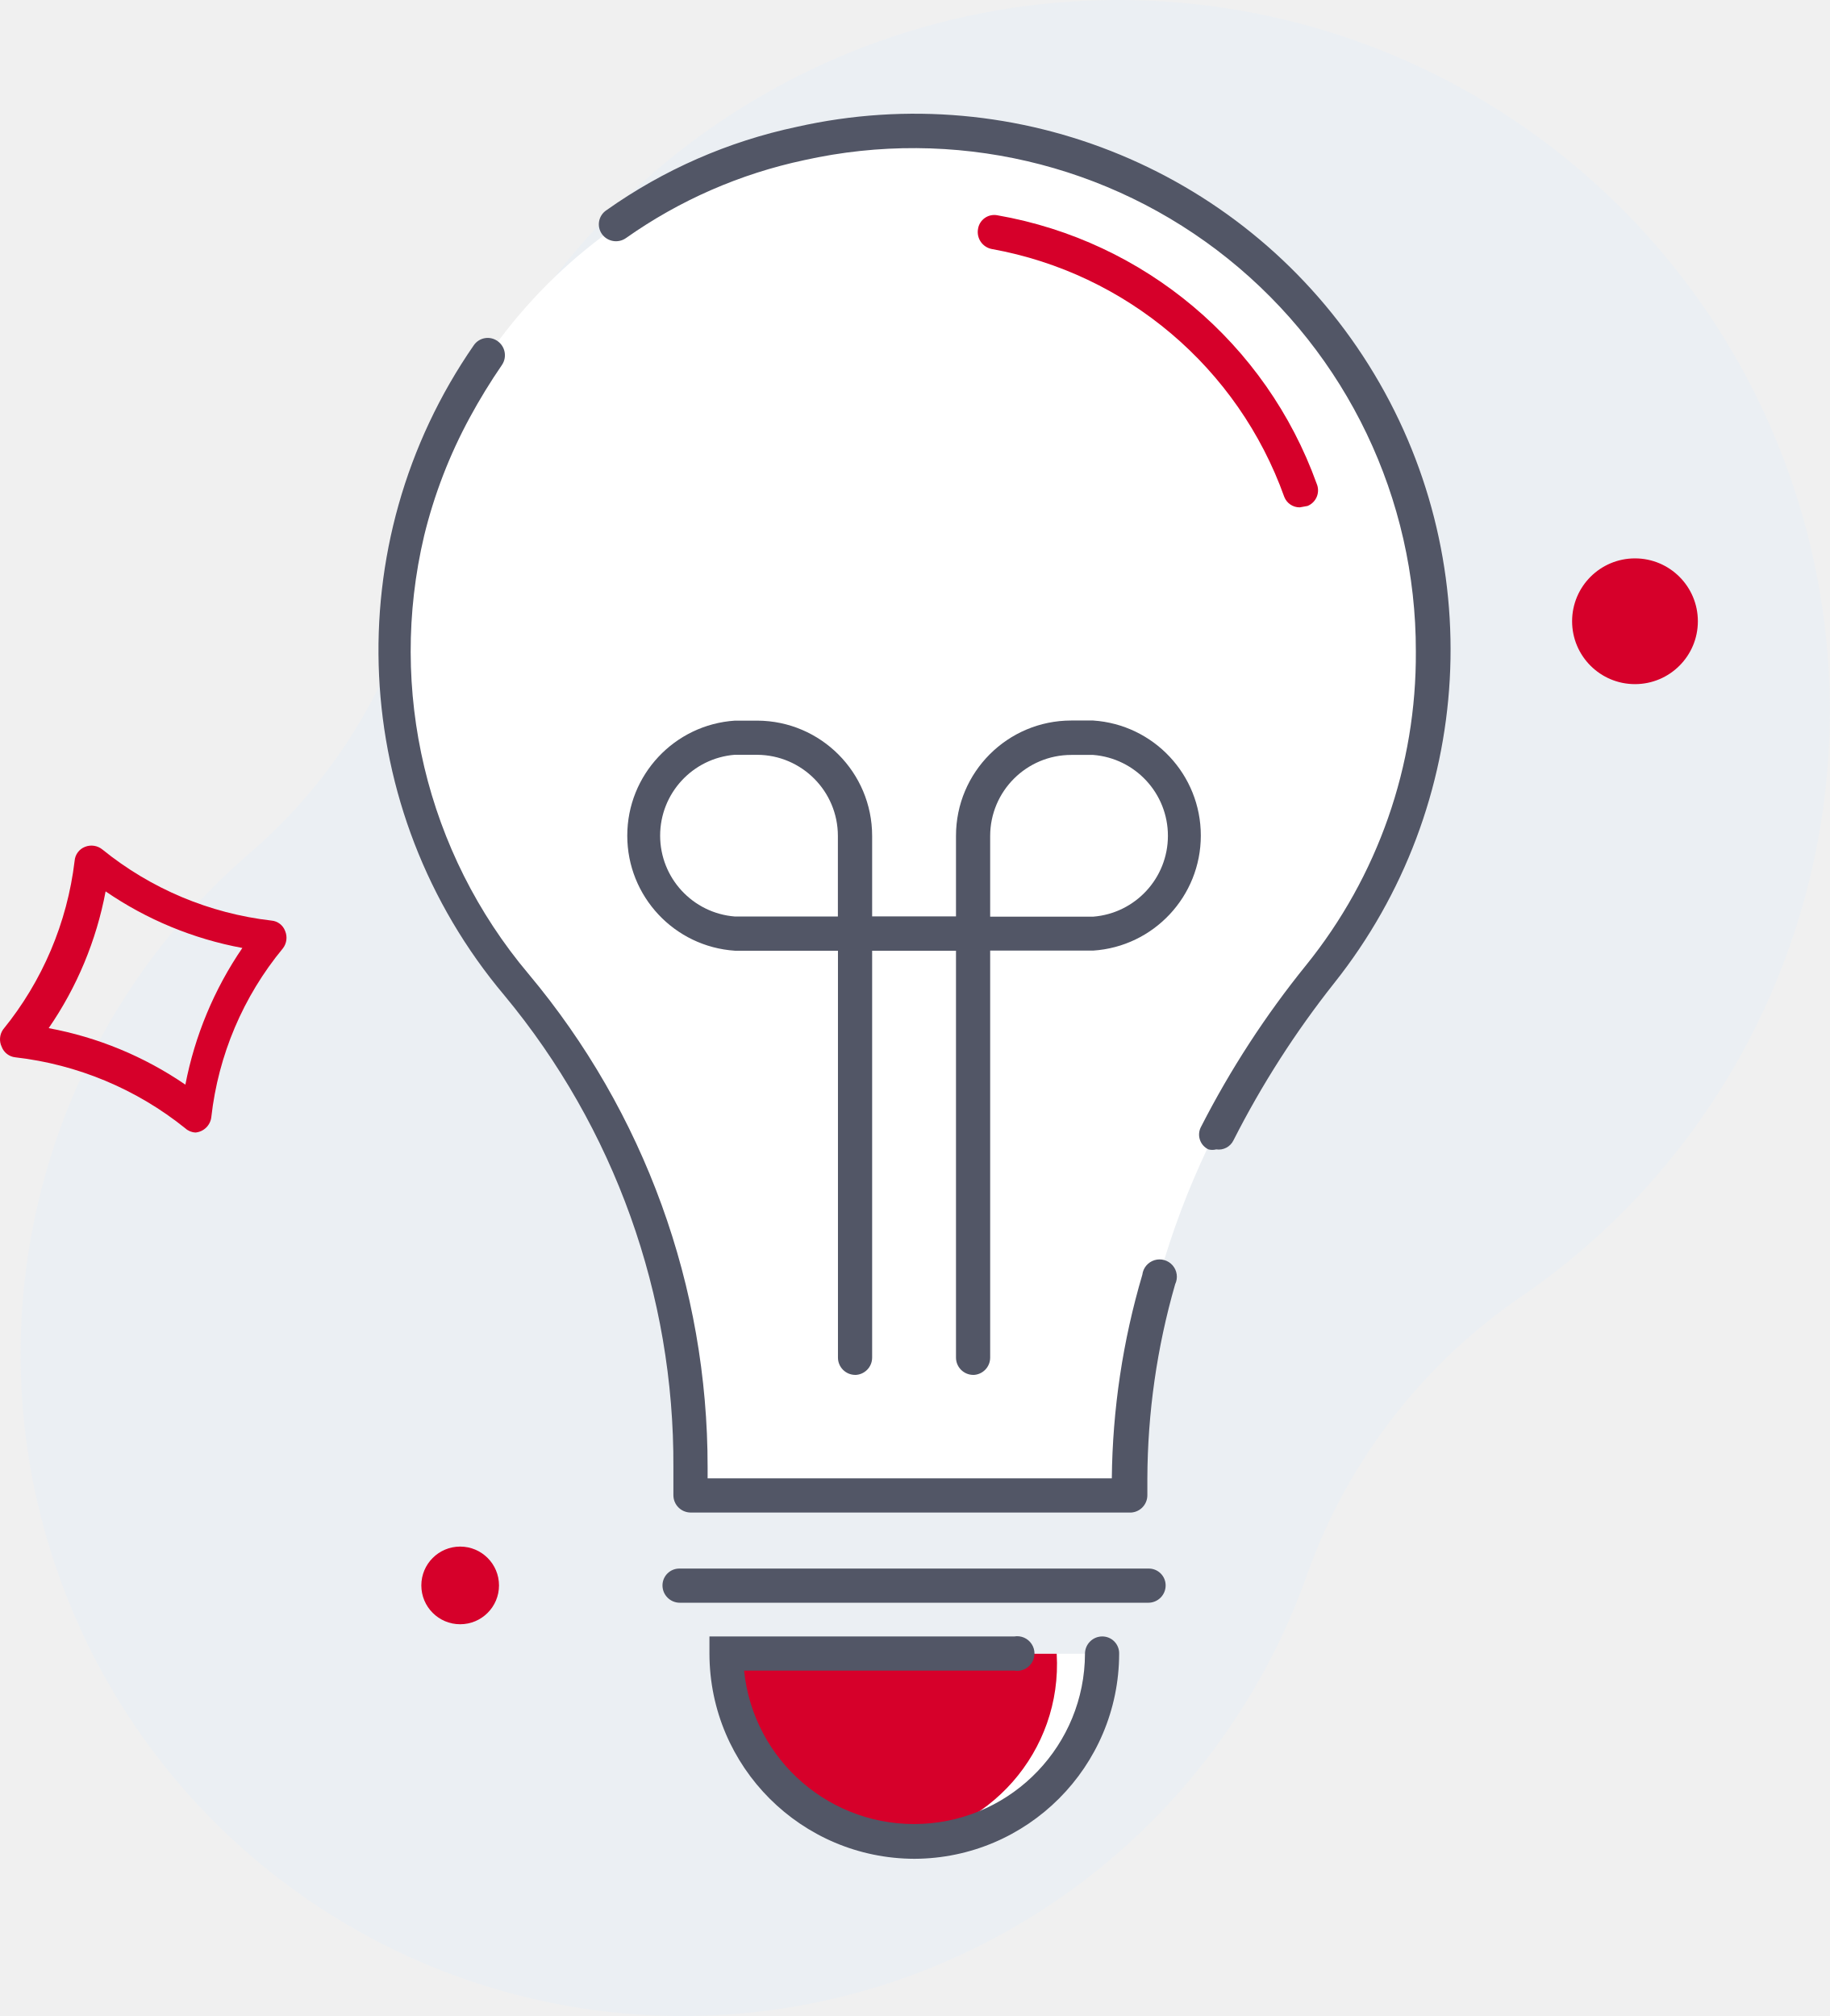
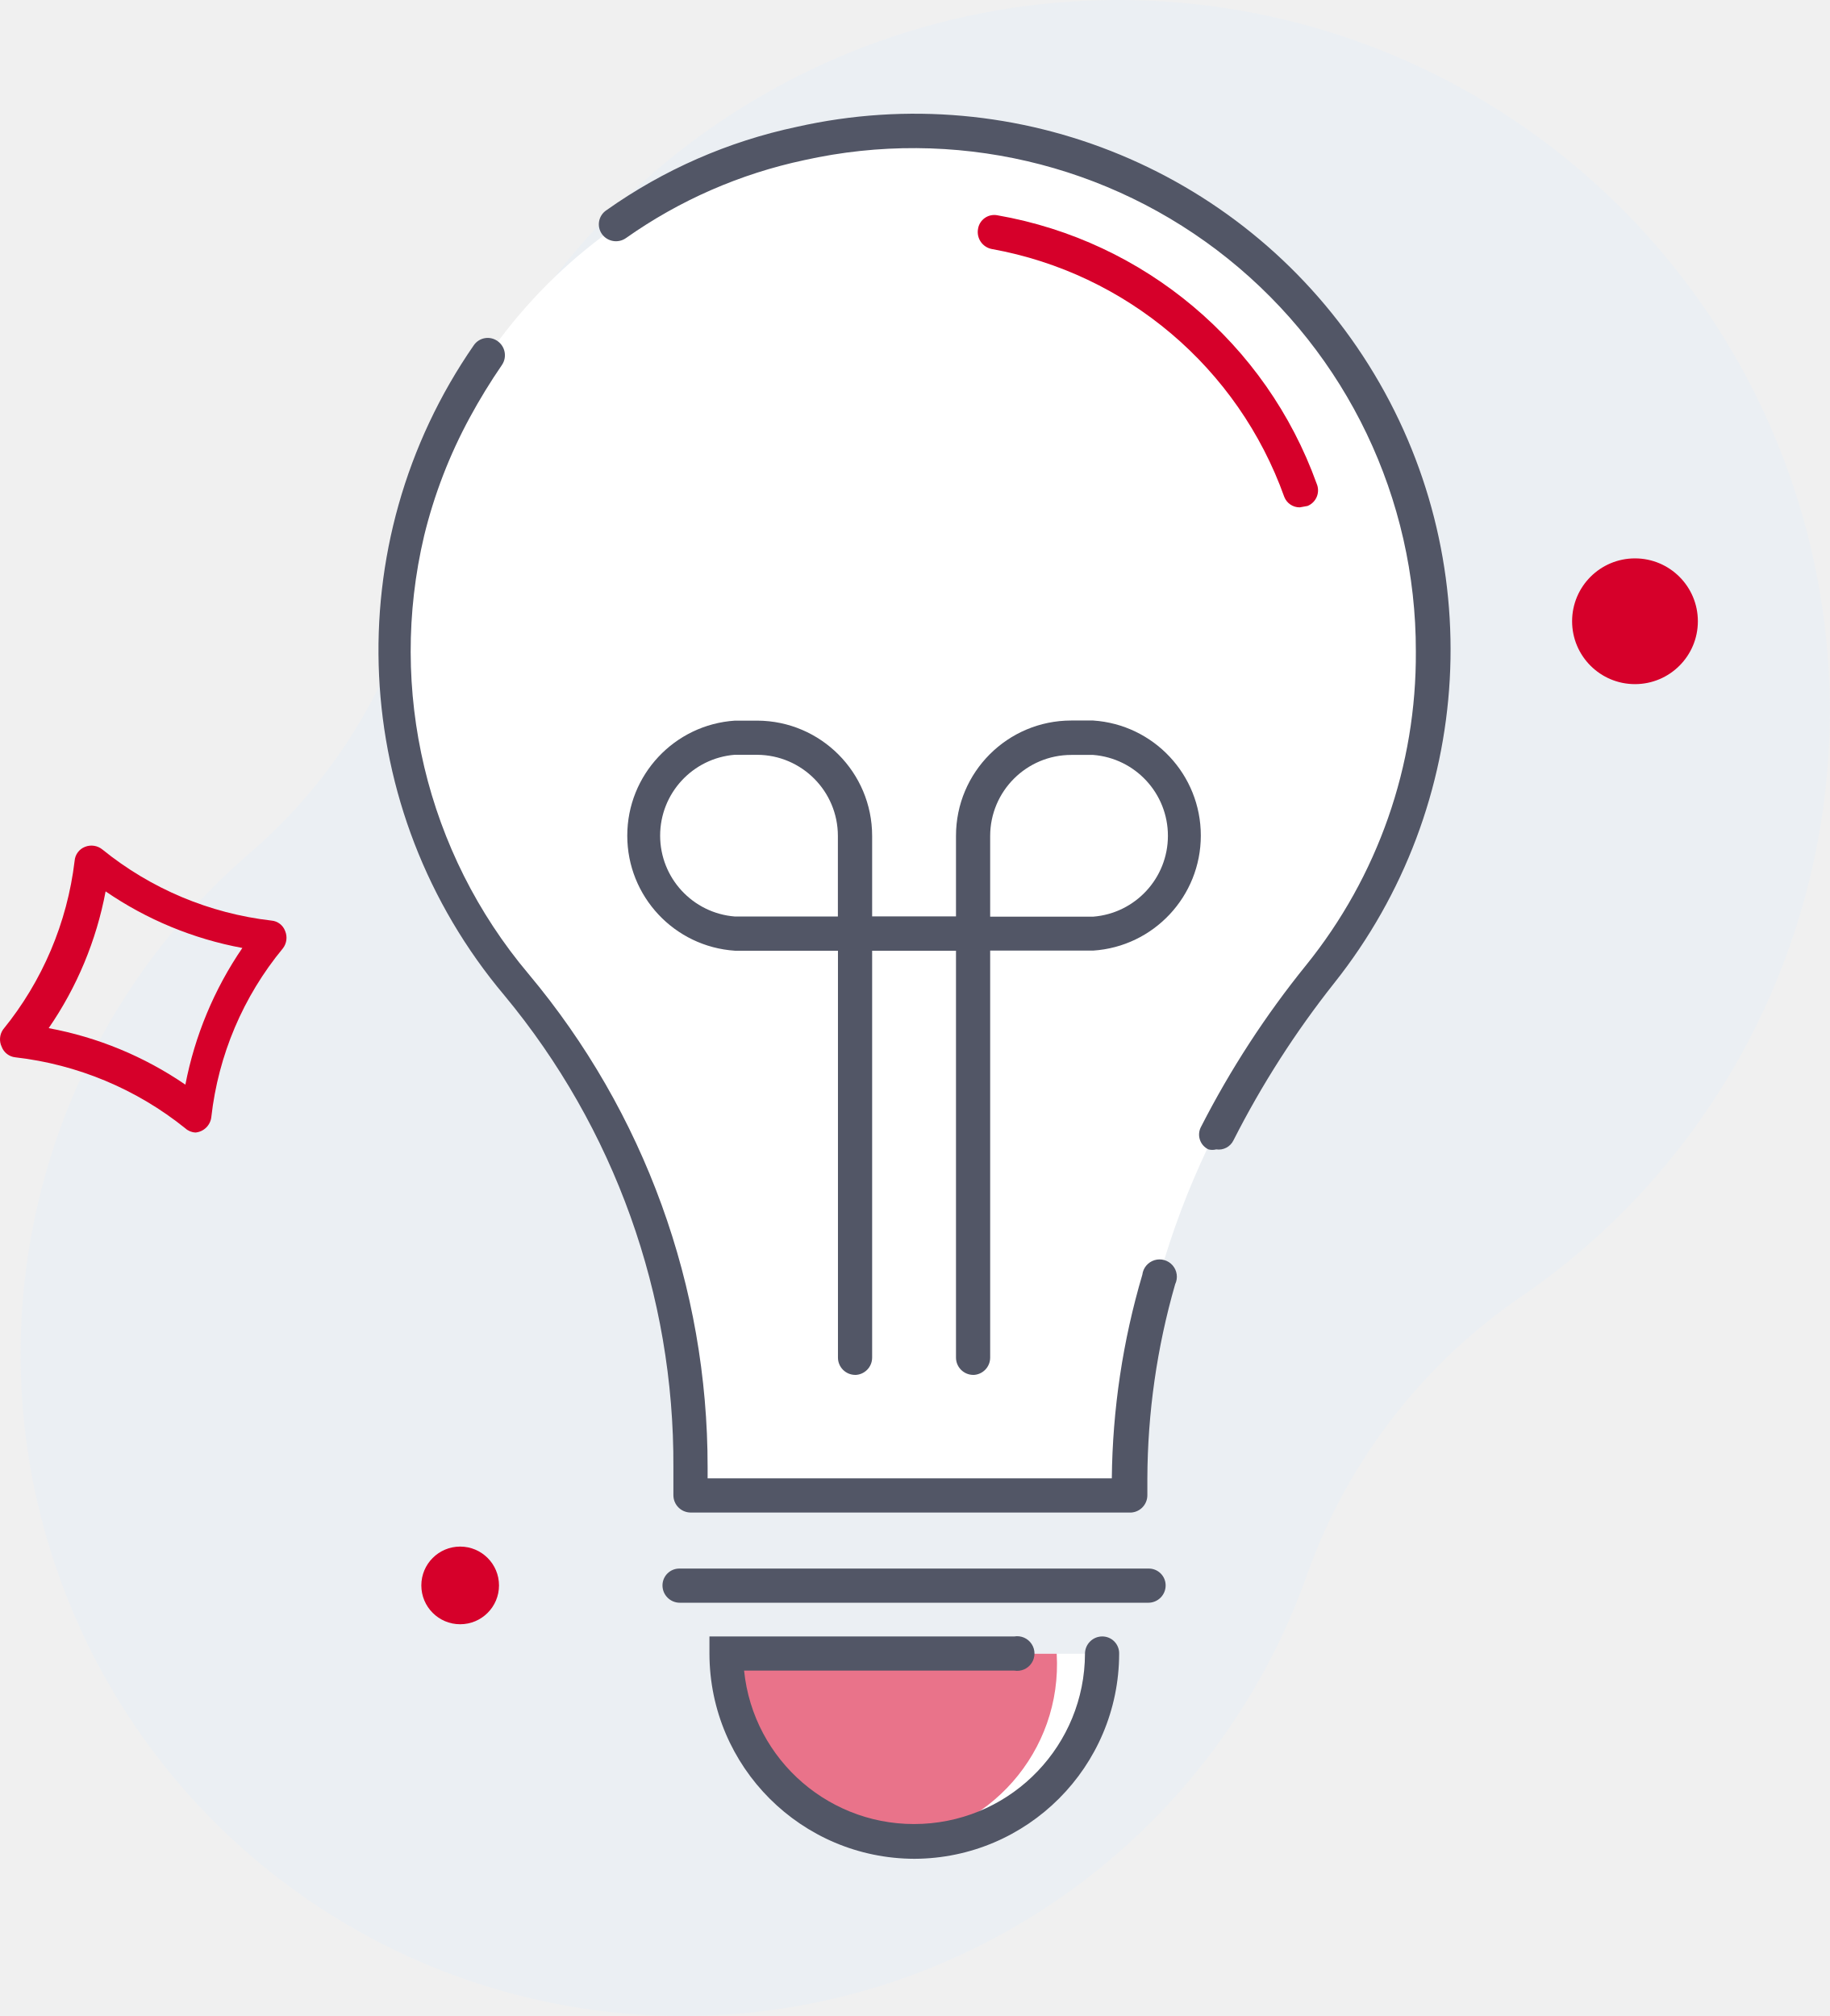
<svg xmlns="http://www.w3.org/2000/svg" width="47.114" height="51.914" viewBox="0 0 47.114 51.914">
  <g id="knowledge_base" transform="translate(-0.134 -0.346)">
    <g id="_01_Kbase" data-name="01_Kbase" transform="translate(-40 -133)">
      <g id="knowledge-base-copy" transform="translate(16 72)">
        <g id="Browse-solutions" transform="translate(24 61)">
          <path id="Path" d="M46.642,13.986A18.327,18.327,0,0,0,11,14.854a13.61,13.61,0,0,1-4.412,7.439,17.049,17.049,0,1,0,27.23,18.515,14.6,14.6,0,0,1,5.538-7.11,18.292,18.292,0,0,0,7.286-19.712Z" fill="#ebeff3" />
          <path id="Path-2" data-name="Path" d="M37.009,17.119a13.344,13.344,0,1,0-23.561,8.565,19.254,19.254,0,0,1,4.459,12.449v.716h11.3v-.434A20.9,20.9,0,0,1,34.1,25.438a13.294,13.294,0,0,0,2.91-8.319Z" fill="#fff" />
          <path id="Shape" d="M5.165,29.509a.41.41,0,0,1-.258-.106A8.531,8.531,0,0,0,.53,27.573a.422.422,0,0,1-.352-.27.446.446,0,0,1,.035-.446,8.46,8.46,0,0,0,1.842-4.341.422.422,0,0,1,.27-.364.446.446,0,0,1,.446.07,8.447,8.447,0,0,0,4.353,1.83.411.411,0,0,1,.352.27.446.446,0,0,1-.059.446A8.272,8.272,0,0,0,5.575,29.11a.451.451,0,0,1-.411.4ZM1.387,26.822a9.176,9.176,0,0,1,3.52,1.455,9.387,9.387,0,0,1,1.467-3.52A9.174,9.174,0,0,1,2.853,23.3a9.2,9.2,0,0,1-1.466,3.522Z" fill="#d6002a" />
          <circle id="Oval" cx="1" cy="1" r="1" transform="translate(10.982 40.172)" fill="#d6002a" />
          <circle id="Oval-2" data-name="Oval" cx="1.619" cy="1.619" r="1.619" transform="translate(40.611 14.725)" fill="#d6002a" />
          <path id="Path-3" data-name="Path" d="M31.448,29.944a.388.388,0,0,1-.2,0,.422.422,0,0,1-.188-.587,23.912,23.912,0,0,1,2.7-4.154,12.731,12.731,0,0,0,2.828-8.084A12.935,12.935,0,0,0,20.84,4.47a12.437,12.437,0,0,0-4.588,2.006.446.446,0,0,1-.622-.106.434.434,0,0,1,.117-.61,13.2,13.2,0,0,1,4.9-2.147A13.8,13.8,0,0,1,34.486,25.661a24.046,24.046,0,0,0-2.593,4.048.422.422,0,0,1-.445.235Z" fill="#525666" />
          <path id="Path-4" data-name="Path" d="M29.206,39.295h-11.3a.446.446,0,0,1-.434-.446v-.716A18.879,18.879,0,0,0,13.12,25.978a13.8,13.8,0,0,1-.786-16.743.434.434,0,0,1,.61-.106.446.446,0,0,1,.117.61,15.13,15.13,0,0,0-.833,1.361,12.672,12.672,0,0,0-1.173,3.039,12.907,12.907,0,0,0,2.687,11.287,19.748,19.748,0,0,1,4.611,12.707v.282H28.76a19.209,19.209,0,0,1,.786-5.245.446.446,0,1,1,.845.246,18.317,18.317,0,0,0-.716,5v.434a.446.446,0,0,1-.469.446Z" fill="#525666" />
          <path id="Path-5" data-name="Path" d="M29.7,41.618H17.637a.446.446,0,0,1-.446-.446.434.434,0,0,1,.446-.434H29.7a.434.434,0,0,1,.446.434.446.446,0,0,1-.446.446Z" fill="#525666" />
          <path id="Path-6" data-name="Path" d="M28.514,42.932a4.846,4.846,0,1,1-9.692,0Z" fill="#fff" />
-           <path id="Path-7" data-name="Path" d="M27.341,42.932a4.588,4.588,0,0,1-4.259,4.846,4.588,4.588,0,0,1-4.259-4.846Z" fill="#d6002a" />
+           <path id="Path-7" data-name="Path" d="M27.341,42.932a4.588,4.588,0,0,1-4.259,4.846,4.588,4.588,0,0,1-4.259-4.846Z" fill="rgba(214,0,42,0.55)" />
          <path id="Path-8" data-name="Path" d="M23.68,48.212a5.292,5.292,0,0,1-5.28-5.28v-.446h7.85a.446.446,0,1,1,0,.88H19.292a4.4,4.4,0,0,0,8.777-.434.446.446,0,0,1,.446-.446.434.434,0,0,1,.434.446,5.292,5.292,0,0,1-5.269,5.28Z" fill="#525666" />
          <path id="Shape-2" data-name="Shape" d="M22.155,35.751a.446.446,0,0,1-.446-.446V24.828H19.057a2.969,2.969,0,0,1,0-5.925h.575a2.969,2.969,0,0,1,2.957,2.969v2.077h2.159a.446.446,0,0,1,.446.446.434.434,0,0,1-.446.434H22.589V35.306a.446.446,0,0,1-.434.446Zm-3.1-15.969a2.089,2.089,0,0,0,0,4.165h2.652V21.871a2.089,2.089,0,0,0-2.077-2.088Z" fill="#525666" />
          <path id="Shape-3" data-name="Shape" d="M25.194,35.751a.446.446,0,0,1-.446-.446V24.828H22.589a.434.434,0,0,1-.446-.434.446.446,0,0,1,.446-.446h2.159V21.871A2.969,2.969,0,0,1,27.716,18.9h.563a2.969,2.969,0,0,1,0,5.925H25.628V35.306a.446.446,0,0,1-.434.446Zm.434-11.8H28.28a2.089,2.089,0,0,0,0-4.165h-.563a2.089,2.089,0,0,0-2.089,2.088Z" fill="#525666" />
          <path id="Path-9" data-name="Path" d="M33.6,13.411a.423.423,0,0,1-.4-.27,9.856,9.856,0,0,0-7.533-6.383.446.446,0,0,1-.352-.516.423.423,0,0,1,.5-.352,10.689,10.689,0,0,1,8.219,6.91.434.434,0,0,1-.235.575Z" fill="#d6002a" />
        </g>
      </g>
    </g>
  </g>
</svg>
